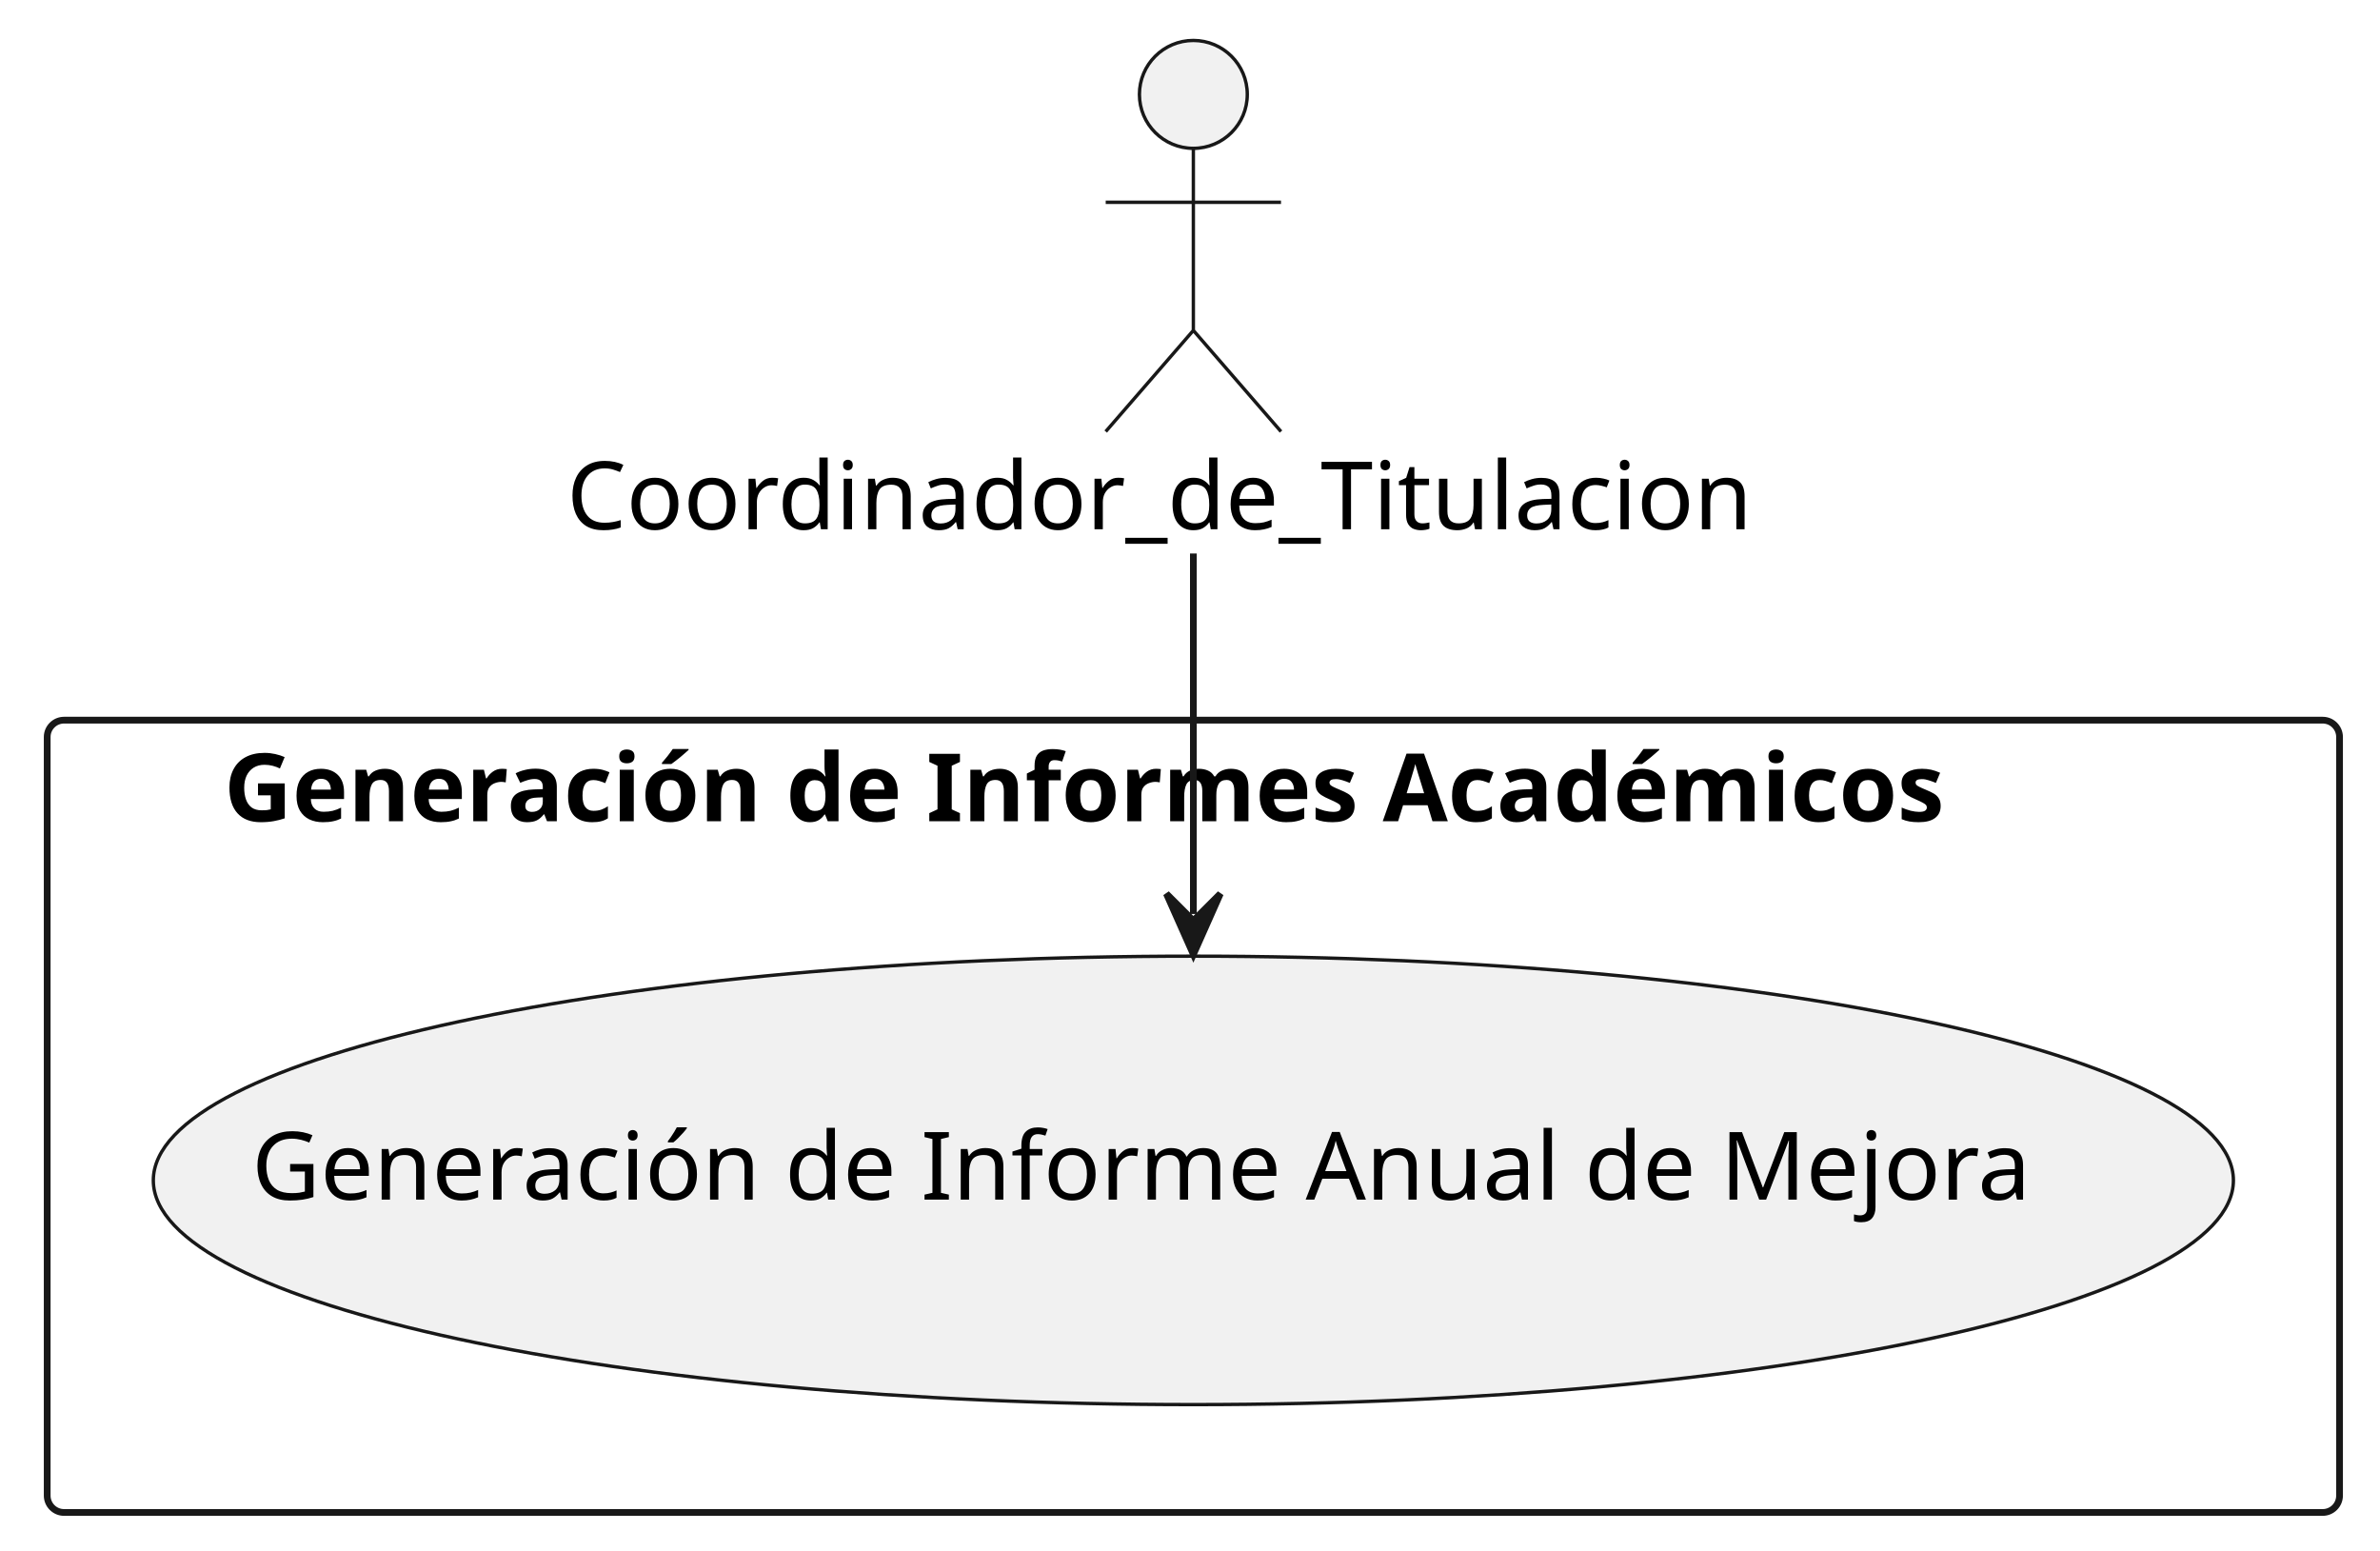
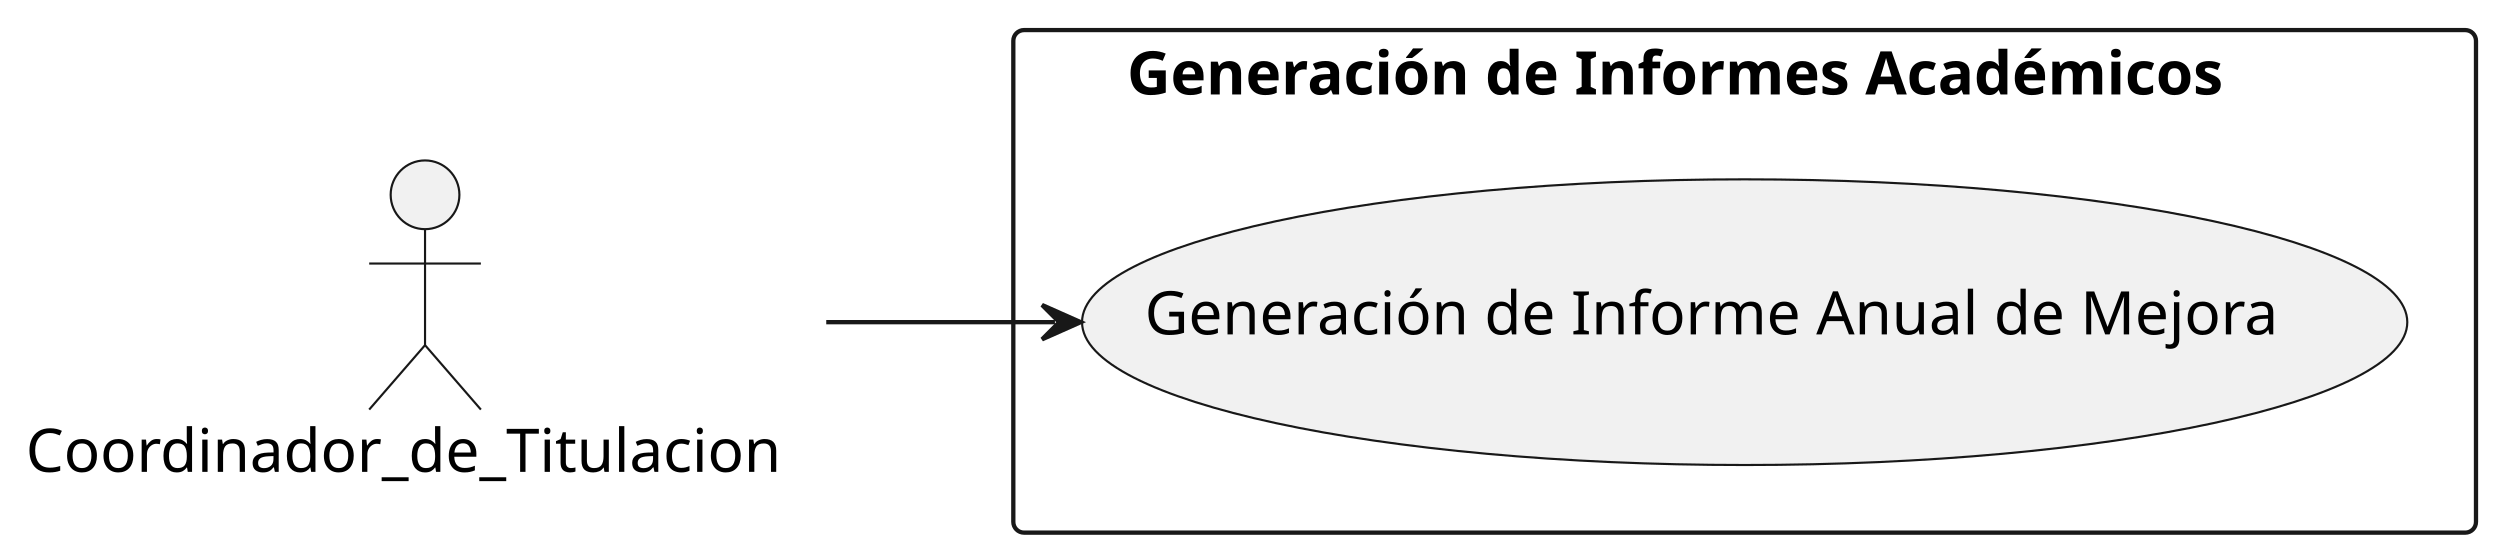
- <svg xmlns="http://www.w3.org/2000/svg" contentStyleType="text/css" height="230px" preserveAspectRatio="none" style="width:353px;height:230px;background:#FFFFFF;" version="1.1" viewBox="0 0 353 230" width="353px" zoomAndPan="magnify">
+ <svg xmlns="http://www.w3.org/2000/svg" contentStyleType="text/css" height="130px" preserveAspectRatio="none" style="width:582px;height:130px;background:#FFFFFF;" version="1.1" viewBox="0 0 582 130" width="582px" zoomAndPan="magnify">
  <defs />
  <g>
    <g id="cluster_Generación de Informes Académicos">
-       <rect fill="none" height="117.5" rx="2.5" ry="2.5" style="stroke:#181818;stroke-width:1.0;" width="340" x="7" y="106.8" />
-       <text fill="#000000" font-family="sans-serif" font-size="14" font-weight="bold" lengthAdjust="spacing" textLength="287.56" x="33.22" y="121.795">Generación de Informes Académicos</text>
+       <rect fill="none" height="117" rx="2.5" ry="2.5" style="stroke:#181818;stroke-width:1.0;" width="340.51" x="235.9" y="7" />
+       <text fill="#000000" font-family="sans-serif" font-size="14" font-weight="bold" lengthAdjust="spacing" textLength="287.56" x="262.375" y="21.995">Generación de Informes Académicos</text>
    </g>
    <g id="elem_UC2">
-       <ellipse cx="176.999" cy="175.052" fill="#F1F1F1" rx="154.259" ry="33.252" style="stroke:#181818;stroke-width:0.5;" />
-       <text fill="#000000" font-family="sans-serif" font-size="14" lengthAdjust="spacing" textLength="279.337" x="37.33" y="177.898">Generación de Informe Anual de Mejora</text>
+       <ellipse cx="406.159" cy="75.002" fill="#F1F1F1" rx="154.259" ry="33.252" style="stroke:#181818;stroke-width:0.5;" />
+       <text fill="#000000" font-family="sans-serif" font-size="14" lengthAdjust="spacing" textLength="279.337" x="266.49" y="77.848">Generación de Informe Anual de Mejora</text>
    </g>
    <g id="elem_CT">
-       <ellipse cx="176.998" cy="14" fill="#F1F1F1" rx="8" ry="8" style="stroke:#181818;stroke-width:0.5;" />
-       <path d="M176.998,22 L176.998,49 M163.998,30 L189.998,30 M176.998,49 L163.998,64 M176.998,49 L189.998,64 " fill="none" style="stroke:#181818;stroke-width:0.5;" />
-       <text fill="#000000" font-family="sans-serif" font-size="14" lengthAdjust="spacing" textLength="185.897" x="84.05" y="78.495">Coordinador_de_Titulacion</text>
+       <ellipse cx="98.948" cy="45.35" fill="#F1F1F1" rx="8" ry="8" style="stroke:#181818;stroke-width:0.5;" />
+       <path d="M98.948,53.35 L98.948,80.35 M85.948,61.35 L111.948,61.35 M98.948,80.35 L85.948,95.35 M98.948,80.35 L111.948,95.35 " fill="none" style="stroke:#181818;stroke-width:0.5;" />
+       <text fill="#000000" font-family="sans-serif" font-size="14" lengthAdjust="spacing" textLength="185.897" x="6" y="109.845">Coordinador_de_Titulacion</text>
    </g>
    <g id="link_CT_UC2">
-       <path d="M177,82.08 C177,100.89 177,117.46 177,135.54 " fill="none" id="CT-to-UC2" style="stroke:#181818;stroke-width:1.0;" />
-       <polygon fill="#181818" points="177,141.54,181,132.54,177,136.54,173,132.54,177,141.54" style="stroke:#181818;stroke-width:1.0;" />
+       <path d="M192.35,75 C211.12,75 225.34,75 245.59,75 " fill="none" id="CT-to-UC2" style="stroke:#181818;stroke-width:1.0;" />
+       <polygon fill="#181818" points="251.59,75,242.59,71,246.59,75,242.59,79,251.59,75" style="stroke:#181818;stroke-width:1.0;" />
    </g>
  </g>
</svg>
